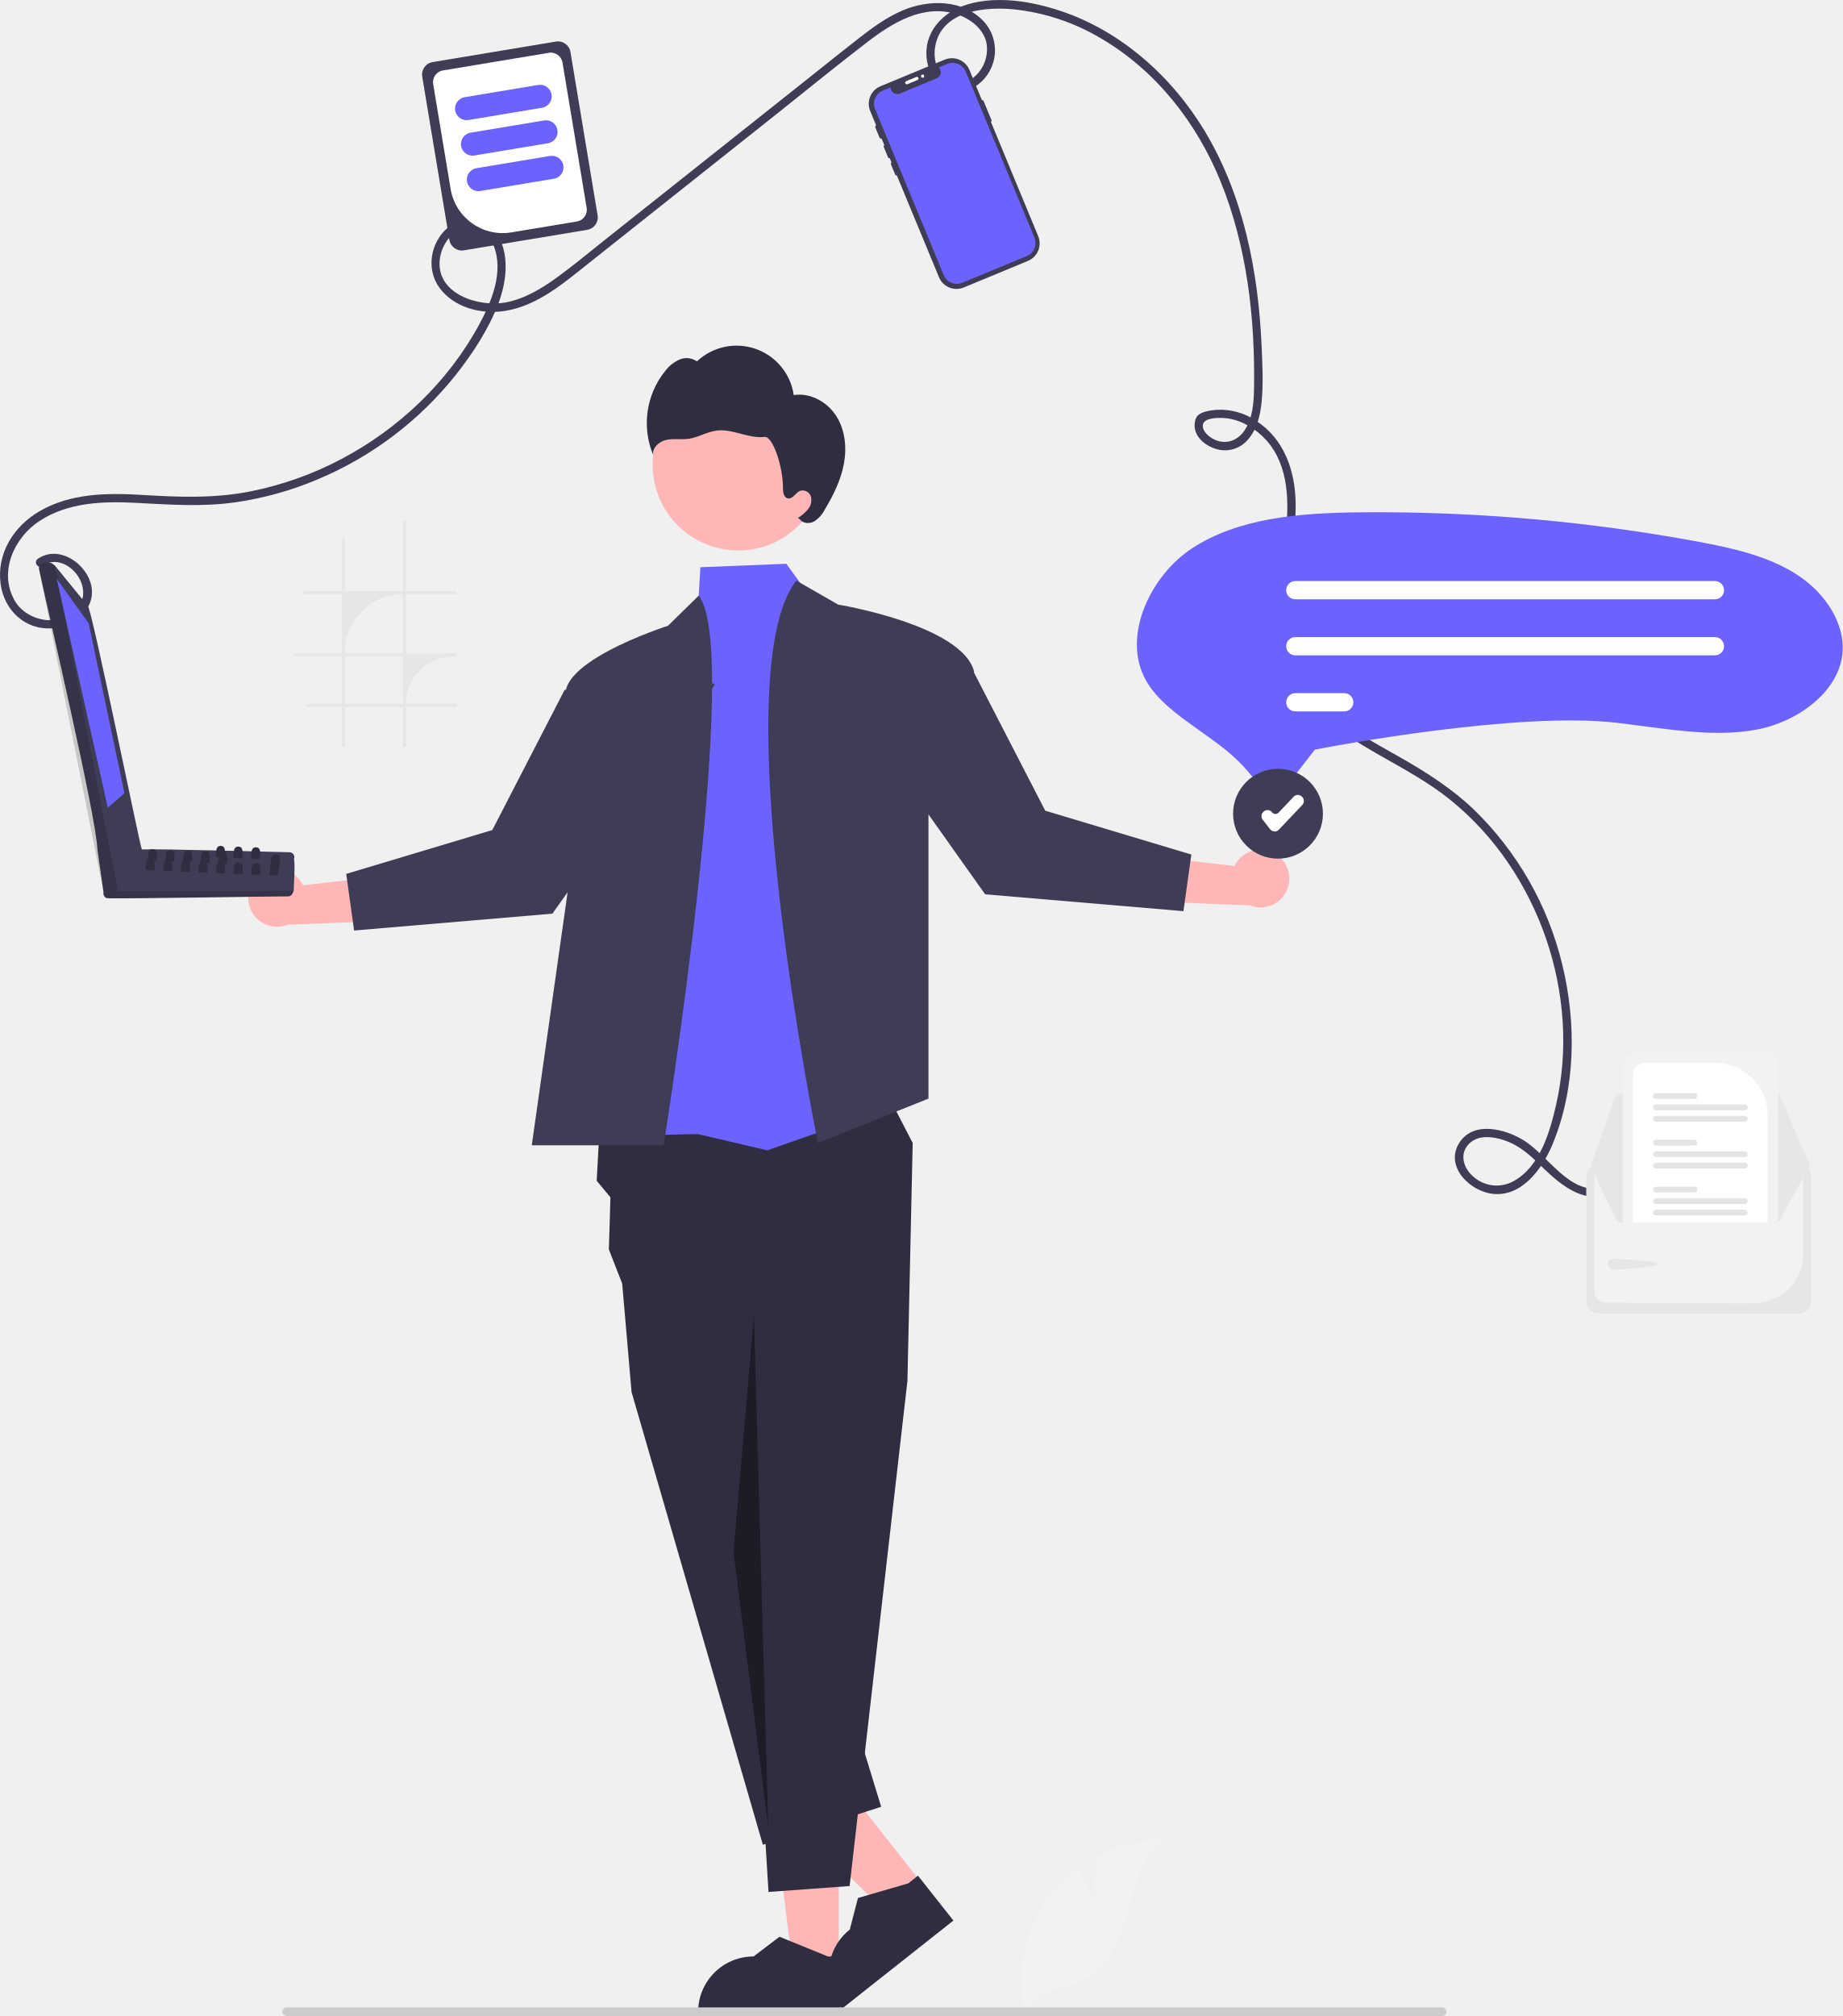
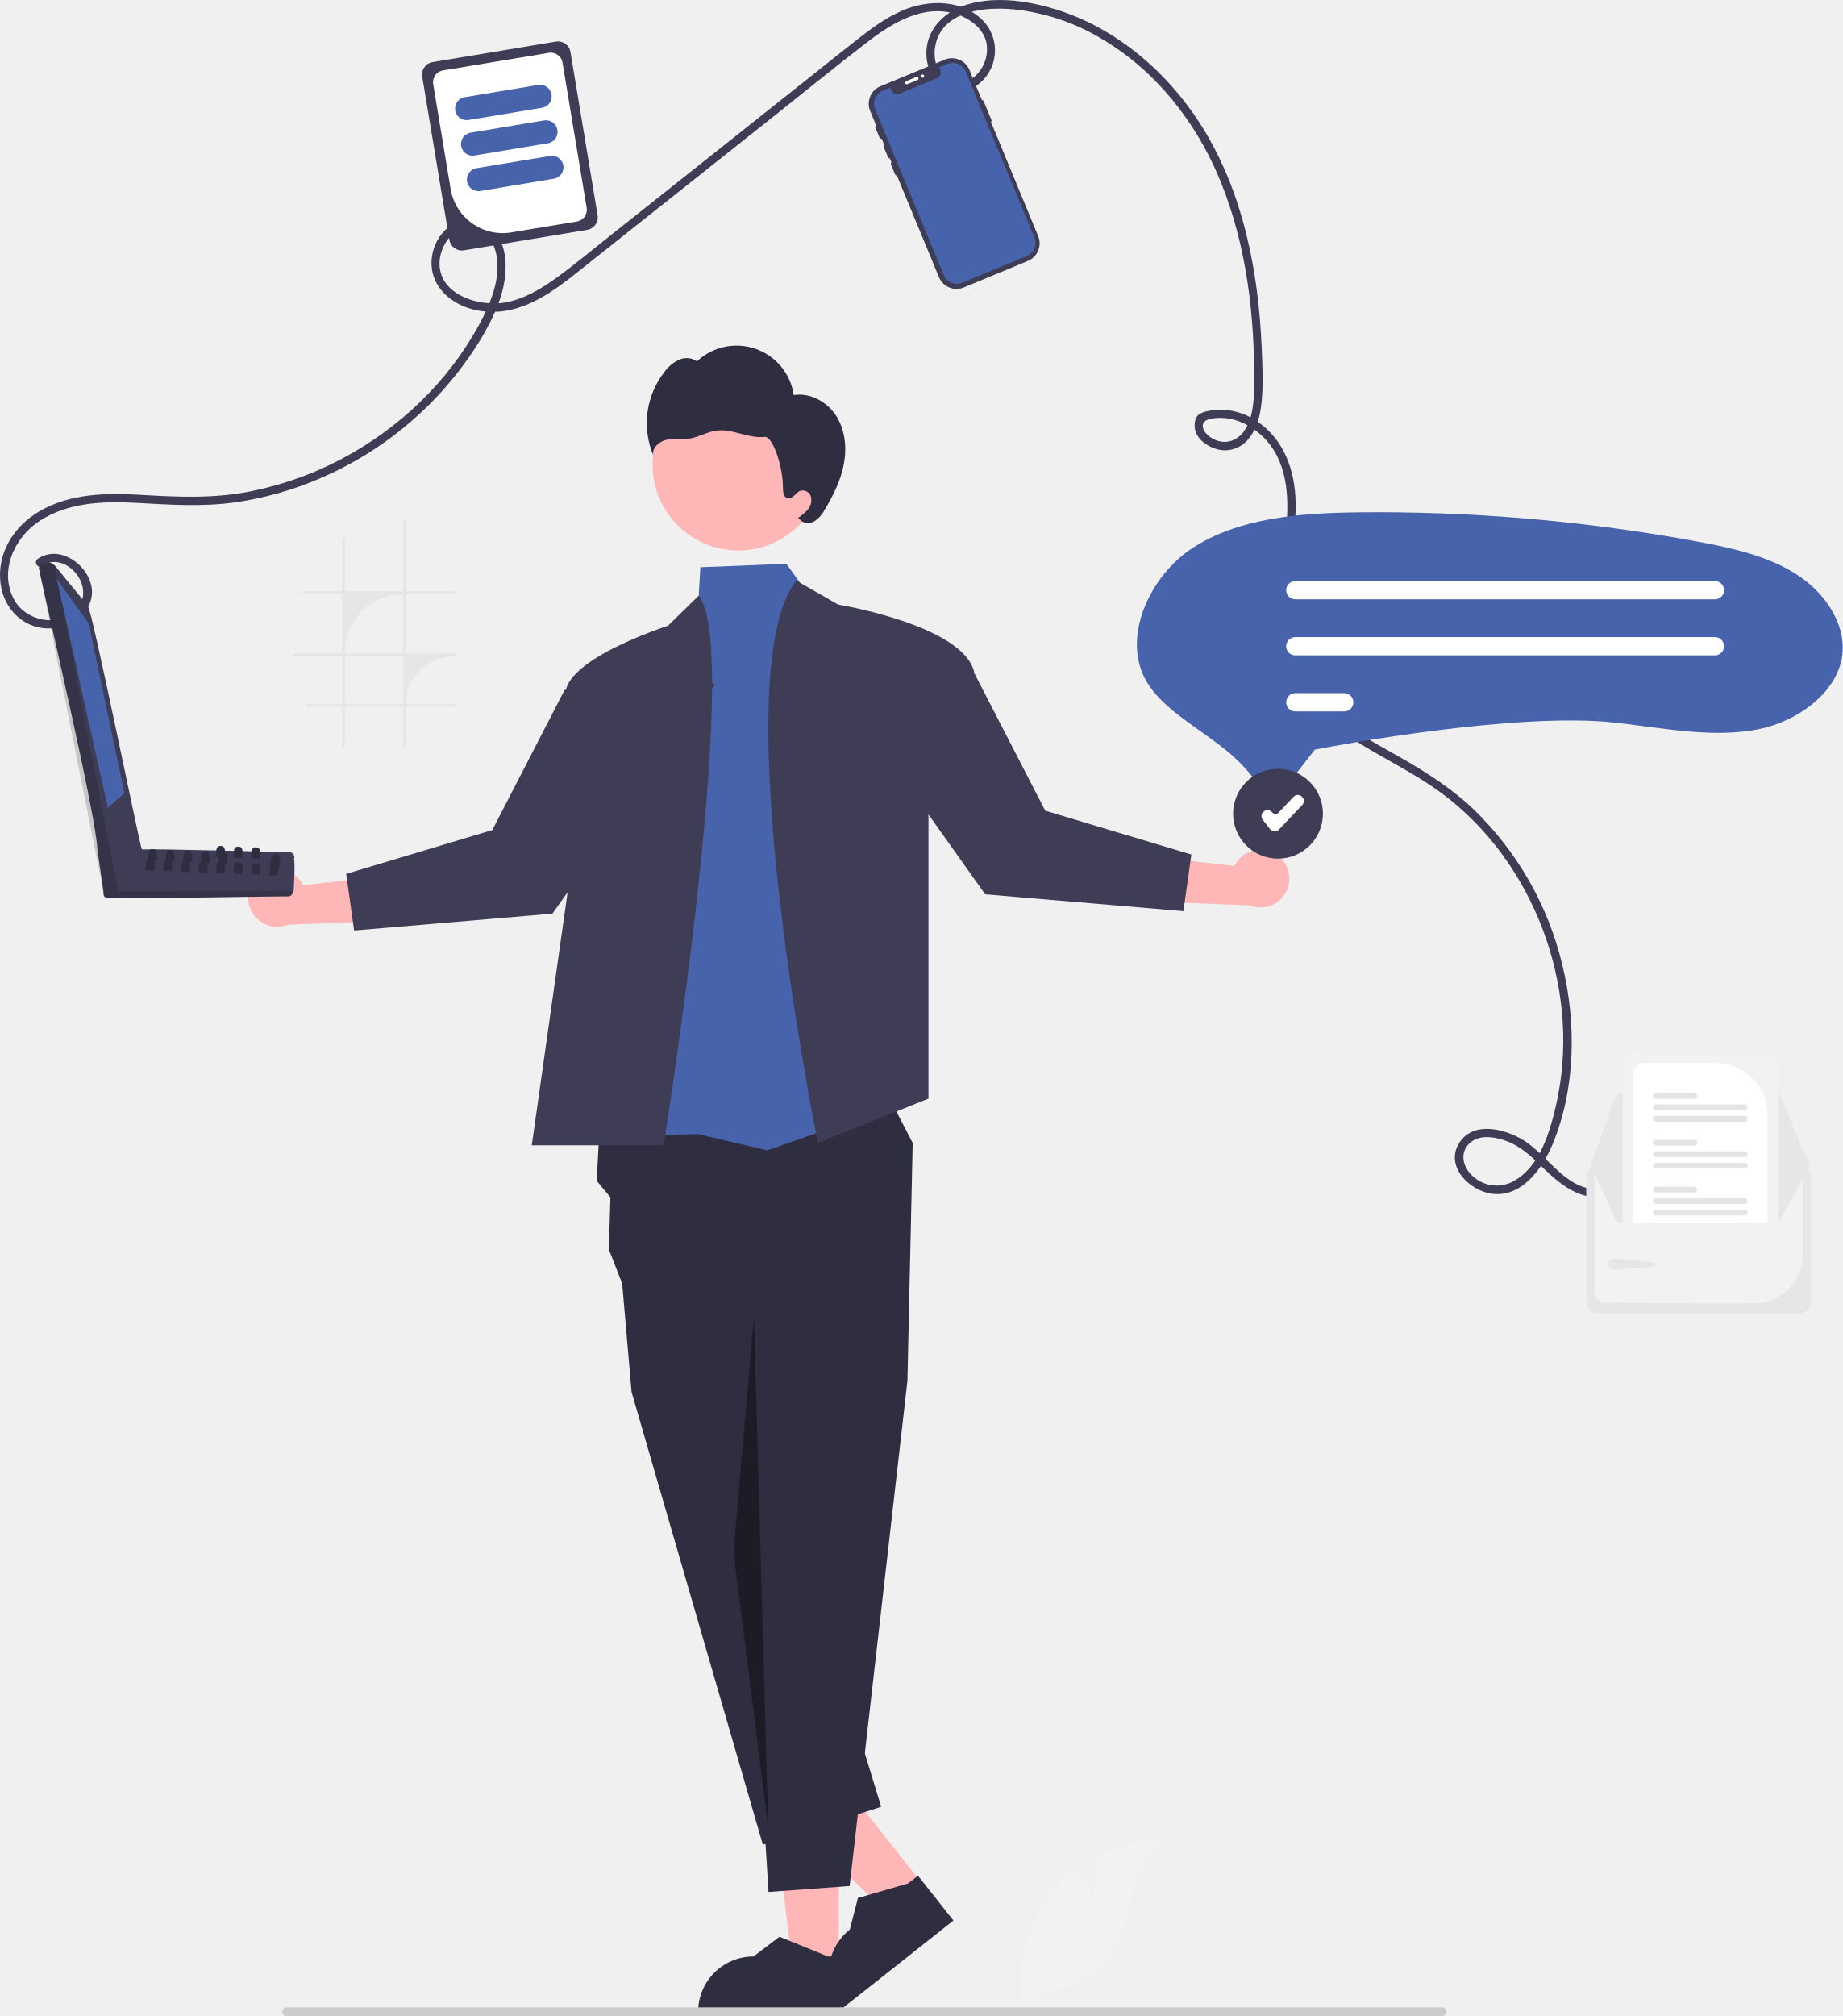
<svg xmlns="http://www.w3.org/2000/svg" data-name="Layer 1" width="666.741" height="729.254" viewBox="0 0 666.741 729.254">
  <path d="M281.824,290.106c8.344-5.707,19.084,6.871,13.242,14.702-5.905,7.916-18.816,5.672-23.262-2.411-5.672-10.313-.024-22.581,9.118-28.568,10.384-6.801,23.111-7.184,35.101-6.547,12.111.644,23.929,1.498,35.994-.238a120.739,120.739,0,0,0,29.693-8.328,126.144,126.144,0,0,0,49.875-37.784c6.154-7.808,11.905-16.583,15.428-25.93,2.713-7.199,3.999-16.668.154-23.715a12.073,12.073,0,0,0-18.353-3.687c-6.408,5.25-8.138,14.997-3.239,21.789,5.257,7.289,15.177,9.787,23.718,8.46,11.87-1.844,21.482-10.224,30.569-17.439l67.3-53.431c11.097-8.811,22.081-17.792,33.322-26.419,9.141-7.016,20.295-13.819,32.2-10.071,4.799,1.511,9.636,5.088,10.835,10.228a13.161,13.161,0,0,1-4.719,12.75,8.095,8.095,0,0,1-11.841-1.485c-2.509-3.499-2.715-8.488-1.27-12.442,3.862-10.567,18.032-11.672,27.488-10.813A77.226,77.226,0,0,1,664.76,99.125c19.984,11.607,34.764,30.489,43.432,51.716,9.605,23.519,12.564,49.545,12.172,74.793-.08,5.15-.436,10.846-3.335,15.286-2.839,4.349-7.792,5.665-12.234,2.757-1.447-.947-3.307-2.792-2.929-4.738.474-2.443,5.343-2.462,7.293-2.368,5.338.256,10.384,2.946,14.207,6.574,9.086,8.621,9.793,21.811,8.608,33.54-1.301,12.876-5.012,25.682-3.538,38.716,2.414,21.354,19.936,33.22,37.146,43.037,8.814,5.028,17.82,9.834,25.746,16.23a106.04,106.04,0,0,1,20.987,22.842,115.376,115.376,0,0,1,19.702,57.191,105.533,105.533,0,0,1-2.399,30.505c-2.264,9.779-5.83,22.106-15.226,27.359a12.607,12.607,0,0,1-14.367-1.289c-3.807-3.055-5.667-8.478-1.735-12.295,3.258-3.163,8.473-2.496,12.404-1.21,4.734,1.548,8.417,4.437,11.945,7.85,6.726,6.505,14.599,14.491,24.831,12.414,1.891-.384,1.09-3.276-.798-2.893-12.352,2.508-19.8-11.848-28.909-17.375-6.595-4.002-17.86-6.977-23.013.827-5.562,8.422,3.381,17.508,11.691,18.593,10.805,1.41,18.295-9.154,21.923-17.875,8.414-20.224,8.675-43.938,3.529-64.997a115.929,115.929,0,0,0-32.07-56.169c-7.976-7.602-17.12-13.43-26.659-18.855-9.63-5.476-19.665-10.73-27.904-18.246a41.84,41.84,0,0,1-14.156-32.263c.088-14.012,4.593-27.609,4.312-41.648-.233-11.64-4.188-23.006-14.314-29.559a23.145,23.145,0,0,0-14.191-3.961c-2.048.168-4.926.513-6.613,1.796-1.359,1.033-1.616,3.45-1.342,5.013.651,3.712,4.162,6.29,7.572,7.323a10.842,10.842,0,0,0,11.708-3.455c3.279-3.787,4.418-8.838,4.882-13.701.629-6.589.281-13.356-.009-19.956-1.18-26.82-6.48-54.282-20.418-77.575-11.848-19.8-30.274-36.401-52.368-43.746-10.411-3.461-22.761-5.535-33.504-2.387-9.243,2.708-16.325,10.315-14.799,20.39,1.292,8.528,10.129,14.427,17.916,9.044a15.523,15.523,0,0,0,2.487-23.396c-7.528-7.883-19.803-7.827-29.196-3.82-5.657,2.413-10.665,6.028-15.495,9.783-6.157,4.787-12.228,9.688-18.336,14.538l-73.581,58.418c-5.808,4.611-11.522,9.39-17.523,13.748-5.6,4.067-11.779,7.834-18.673,9.14-9.708,1.839-25.076-2.983-23.898-15.297.457-4.782,3.625-10.063,8.466-11.435,4.746-1.344,9.226,1.709,10.99,6.031,3.889,9.528-.678,20.426-5.221,28.791-11.248,20.71-28.991,37.576-49.781,48.55a121.035,121.035,0,0,1-33.109,11.749c-12.973,2.549-25.702,2.05-38.818,1.254-12.714-.771-26.066-.692-37.398,5.933-9.292,5.433-15.491,15.285-14.002,26.264,1.293,9.534,8.94,16.821,18.802,16.016,8.277-.676,16.594-7.744,13.657-16.723-2.432-7.434-11.819-13.297-18.999-8.386-1.584,1.083-.085,3.684,1.514,2.59Z" transform="translate(-266.6297 -85.37299)" fill="#3f3d56" />
  <path d="M917.588,506.702H844.902a4.288,4.288,0,0,0-4.283,4.283v45.254a4.288,4.288,0,0,0,4.283,4.283h72.685a4.288,4.288,0,0,0,4.283-4.283v-45.254A4.288,4.288,0,0,0,917.588,506.702Z" transform="translate(-266.6297 -85.37299)" fill="#f2f2f2" style="isolation:isolate" />
  <path d="M917.588,506.702H844.902a4.288,4.288,0,0,0-4.283,4.283v45.254a4.288,4.288,0,0,0,4.283,4.283h72.685a4.288,4.288,0,0,0,4.283-4.283v-45.254A4.288,4.288,0,0,0,917.588,506.702Zm1.406,32.506a17.608,17.608,0,0,1-17.311,17.539c-7.375.096,4.081.133-4.814.133-20.34,0-41.549-.194-49.463-.32a3.99,3.99,0,0,1-3.908-3.974V510.989a1.41,1.41,0,0,1,1.405-1.409h72.683a1.41,1.41,0,0,1,1.409,1.405Z" transform="translate(-266.6297 -85.37299)" fill="#e6e6e6" />
  <path d="M908.64,480.644H853.262a2.38,2.38,0,0,0-2.237,1.578l-8.553,23.995a2.375,2.375,0,0,0,2.234,3.173l74.272.132h.003a2.375,2.375,0,0,0,2.183-3.311l-.13.055.13-.055-10.34-24.127A2.372,2.372,0,0,0,908.64,480.644Z" transform="translate(-266.6297 -85.37299)" fill="#e6e6e6" />
  <path d="M921.356,506.732a2.382,2.382,0,0,1-.192.936L910.824,526.24a2.382,2.382,0,0,1-2.184,1.438H853.263a2.382,2.382,0,0,1-2.239-1.577l-8.551-18.44a2.374,2.374,0,0,1,1.44-3.034,2.337,2.337,0,0,1,.793-.139l9.073-.017,3.703-.006,48.726-.085,3.705-.006,9.066-.017H918.98A2.376,2.376,0,0,1,921.356,506.732Z" transform="translate(-266.6297 -85.37299)" fill="#e6e6e6" />
  <path d="M850.351,540.647c1.098,0,16.178.922,16.178,2.02s-15.08,1.957-16.178,1.957a1.988,1.988,0,0,1,0-3.977Z" transform="translate(-266.6297 -85.37299)" fill="#e6e6e6" />
  <path d="M905.192,466.046H858.498a4.726,4.726,0,0,0-4.72,4.72v56.912h54.863a2.346,2.346,0,0,0,1.271-.37V470.766A4.726,4.726,0,0,0,905.192,466.046Z" transform="translate(-266.6297 -85.37299)" fill="#f2f2f2" />
  <path d="M887.369,469.873H861.78a4.303,4.303,0,0,0-4.299,4.297v53.508h48.726V488.71A18.859,18.859,0,0,0,887.369,469.873Z" transform="translate(-266.6297 -85.37299)" fill="#fff" />
  <path d="M897.905,522.926H865.782a1.047,1.047,0,1,0,0,2.094h32.124a1.047,1.047,0,1,0,0-2.094Z" transform="translate(-266.6297 -85.37299)" fill="#e4e4e4" />
  <path d="M897.905,518.785H865.782a1.048,1.048,0,0,0,0,2.096h32.124a1.048,1.048,0,1,0,0-2.096Z" transform="translate(-266.6297 -85.37299)" fill="#e4e4e4" />
  <path d="M879.707,514.646h-13.925a1.047,1.047,0,1,0,0,2.094h13.925a1.047,1.047,0,1,0,0-2.094Z" transform="translate(-266.6297 -85.37299)" fill="#e4e4e4" />
  <path d="M897.905,505.975H865.782a1.048,1.048,0,0,0,0,2.096h32.124a1.048,1.048,0,1,0,0-2.096Z" transform="translate(-266.6297 -85.37299)" fill="#e4e4e4" />
  <path d="M897.905,501.836H865.782a1.047,1.047,0,1,0,0,2.094h32.124a1.047,1.047,0,1,0,0-2.094Z" transform="translate(-266.6297 -85.37299)" fill="#e4e4e4" />
  <path d="M879.707,497.695h-13.925a1.048,1.048,0,0,0,0,2.096h13.925a1.048,1.048,0,1,0,0-2.096Z" transform="translate(-266.6297 -85.37299)" fill="#e4e4e4" />
  <path d="M897.905,489.025H865.782a1.048,1.048,0,0,0,0,2.096h32.124a1.048,1.048,0,1,0,0-2.096Z" transform="translate(-266.6297 -85.37299)" fill="#e4e4e4" />
  <path d="M897.905,484.886H865.782a1.048,1.048,0,0,0,0,2.096h32.124a1.048,1.048,0,1,0,0-2.096Z" transform="translate(-266.6297 -85.37299)" fill="#e4e4e4" />
  <path d="M879.707,480.745h-13.925a1.048,1.048,0,0,0,0,2.096h13.925a1.048,1.048,0,1,0,0-2.096Z" transform="translate(-266.6297 -85.37299)" fill="#e4e4e4" />
  <circle cx="267.124" cy="168.13" r="30.997" fill="#ffb6b6" />
  <path d="M569.137,235.754c-3.261-5.044-9.379-8.406-15.311-7.462a20.909,20.909,0,0,0-35.033-12.195,6.502,6.502,0,0,0-6.358-.636,13.406,13.406,0,0,0-5.166,4.146,30.088,30.088,0,0,0-4.21,30.609c-.725-2.635,1.916-5.115,4.585-5.706,2.668-.591,5.467-.032,8.174-.417,3.468-.493,6.586-2.506,10.06-2.958,2.919-.381,5.855.368,8.702,1.118,2.847.75,5.775,1.515,8.699,1.168,2.924-.347,6.69,10.733,6.639,18.537-.01,1.479.295,3.378,1.74,3.691,1.78.386,2.811-2.07,4.505-2.739a3.134,3.134,0,0,1,3.844,2.044,5.11,5.11,0,0,1-.976,4.576,15.099,15.099,0,0,1-3.661,3.176l.698.58c1.161,1.533,3.568,1.6,5.241.651a11.311,11.311,0,0,0,3.763-4.284c3.095-5.148,5.81-10.632,6.902-16.538S572.398,240.799,569.137,235.754Z" transform="translate(-266.6297 -85.37299)" fill="#2f2e41" />
  <polygon points="303.485 710.95 286.745 710.948 278.781 646.376 303.489 646.377 303.485 710.95" fill="#ffb6b6" />
  <path d="M570.705,813.786l-51.48-.002v-.651A20.039,20.039,0,0,1,539.262,793.096h.001l9.404-7.134,17.545,7.135,4.494 0Z" transform="translate(-266.6297 -85.37299)" fill="#2f2e41" />
  <polygon points="333.673 681.391 320.54 691.771 274.246 646.056 293.63 630.733 333.673 681.391" fill="#ffb6b6" />
  <path d="M611.596,780.098l-40.386,31.925-.404-.511a20.039,20.039,0,0,1,3.292-28.145l.001-.001,2.952-11.428,18.188-5.284,3.525-2.787Z" transform="translate(-266.6297 -85.37299)" fill="#2f2e41" />
  <polygon points="216.918 408.274 215.896 427.117 220.867 433.122 220.297 451.969 225.12 464.305 228.512 503.551 276.018 667.307 318.827 653.576 272.08 500.926 328.324 499.521 330.227 413.447 320.26 394.179 216.918 408.274" fill="#2f2e41" />
  <polygon points="322.915 486.545 328.324 499.521 307.409 682.241 278.064 684.384 265.392 480.109 322.915 486.545" fill="#2f2e41" />
-   <polygon points="294.155 217.278 284.519 203.94 253.405 205.187 252.808 215.457 232.139 410.681 252.437 410.226 277.634 416.109 326.097 399.147 294.155 217.278" fill="#6c63ff" />
+   <polygon points="294.155 217.278 284.519 203.94 253.405 205.187 252.808 215.457 232.139 410.681 252.437 410.226 277.634 416.109 326.097 399.147 294.155 217.278" fill="#4663ac" />
  <path d="M506.75,499.664H459.033l12.449-87.873,5.048-35.618s-3.573-25.456-5.303-38.757a7.529,7.529,0,0,1,.709-4.14,13.656,13.656,0,0,1,2.193-3.308c5.804-6.693,18.858-12.497,27.044-15.673,4.216-1.626,7.146-2.562,7.146-2.562L519.436,300.834C535.392,320.77,506.75,499.664,506.75,499.664Z" transform="translate(-266.6297 -85.37299)" fill="#3f3d56" />
  <path d="M554.741,295.393l15.138,8.675s44.832,7.364,49.192,24.201l-16.503,49.815v104.693L562.562,498.82S528.052,329.682,554.741,295.393Z" transform="translate(-266.6297 -85.37299)" fill="#3f3d56" />
  <polyline points="272.788 475.879 265.392 561.548 277.985 661.252" opacity="0.4" />
  <path d="M360.849,401.658a10.387,10.387,0,0,1,15.43,3.948l36.677-4.148L404.263,418.557l-33.497,1.318a10.443,10.443,0,0,1-9.917-18.216Z" transform="translate(-266.6297 -85.37299)" fill="#ffb6b6" />
  <polygon points="248.158 241.42 258.654 247.69 199.871 330.501 128.122 336.597 125.265 316.112 178.129 300.252 204.259 249.604 248.158 241.42" fill="#3f3d56" />
  <path d="M728.725,394.658a10.387,10.387,0,0,0-15.43,3.948L676.618,394.459l8.693,17.098,33.497,1.318a10.443,10.443,0,0,0,9.917-18.216Z" transform="translate(-266.6297 -85.37299)" fill="#ffb6b6" />
  <polygon points="308.156 234.42 297.661 240.69 356.444 323.501 428.193 329.597 431.049 309.112 378.186 293.252 352.056 242.604 308.156 234.42" fill="#3f3d56" />
  <path d="M431.871,300.307v-1.094H413.524V273.681H412.432v25.531H391.405V279.496q-.551.434-1.089.892v18.824H376.428c-.154.362-.303.727-.443,1.094h14.332v21.454H372.522c.017.368.042.73.073,1.094h17.721v17.115H377.04c.163.368.334.73.514,1.089h12.763v14.388h1.089V341.059h21.027v14.388h1.092V341.059H431.871v-1.089H413.524a17.112,17.112,0,0,1,17.115-17.115h1.232v-1.094H413.524V300.307Zm-19.439,39.663H391.405v-17.115h21.027Zm0-18.21H391.405v-.429a21.026,21.026,0,0,1,21.027-21.024Z" transform="translate(-266.6297 -85.37299)" fill="#e6e6e6" />
  <path d="M591.276,148.829a.585.585,0,0,1-.763-.316l-1.519-3.671a.584.584,0,0,1,1.08-.447l1.519,3.671A.585.585,0,0,1,591.276,148.829Z" transform="translate(-266.6297 -85.37299)" fill="#3f3d56" />
  <path d="M621.92,121.632h0L617.386,110.674a6.864,6.864,0,0,0-8.967-3.718l0,0-23.216,9.608a6.864,6.864,0,0,0-3.718,8.967v0l24.878,60.117a6.864,6.864,0,0,0,8.967,3.718l0,0,23.216-9.608a6.864,6.864,0,0,0,3.718-8.967l0,0-17.115-41.359h0a.433.433,0,0,0,.234-.566l-2.897-7A.433.433,0,0,0,621.92,121.632Z" transform="translate(-266.6297 -85.37299)" fill="#3f3d56" />
-   <path d="M616.053,111.275l24.842,60.031a5.123,5.123,0,0,1-2.724,6.673.278.278,0,0,1-.05.025l-23.329,9.654a5.129,5.129,0,0,1-6.699-2.777l-24.842-60.031a5.125,5.125,0,0,1,2.779-6.695l2.829-1.171a2.436,2.436,0,0,0,3.37,2.239l13.301-5.504a2.37,2.37,0,0,0,.775-.52,2.429,2.429,0,0,0,.021-3.442l3.034-1.255A5.125,5.125,0,0,1,616.053,111.275Z" transform="translate(-266.6297 -85.37299)" fill="#6c63ff" />
+   <path d="M616.053,111.275l24.842,60.031a5.123,5.123,0,0,1-2.724,6.673.278.278,0,0,1-.05.025l-23.329,9.654a5.129,5.129,0,0,1-6.699-2.777l-24.842-60.031a5.125,5.125,0,0,1,2.779-6.695l2.829-1.171a2.436,2.436,0,0,0,3.37,2.239l13.301-5.504a2.37,2.37,0,0,0,.775-.52,2.429,2.429,0,0,0,.021-3.442l3.034-1.255A5.125,5.125,0,0,1,616.053,111.275Z" transform="translate(-266.6297 -85.37299)" fill="#4663ac" />
  <path d="M588.685,142.566a.585.585,0,0,1-.763-.316l-1.519-3.671a.584.584,0,1,1,1.08-.447l1.519,3.671A.585.585,0,0,1,588.685,142.566Z" transform="translate(-266.6297 -85.37299)" fill="#3f3d56" />
  <path d="M585.628,135.484a.585.585,0,0,1-.763-.316l-1.519-3.671a.584.584,0,1,1,1.08-.447l1.519,3.671A.585.585,0,0,1,585.628,135.484Z" transform="translate(-266.6297 -85.37299)" fill="#3f3d56" />
  <path d="M594.18,115.505a.585.585,0,0,1,.316-.763l3.671-1.519a.584.584,0,0,1,.447,1.08l-3.671,1.519A.585.585,0,0,1,594.18,115.505Z" transform="translate(-266.6297 -85.37299)" fill="#fff" />
  <circle cx="333.813" cy="27.54" r="0.584" fill="#fff" />
-   <path d="M727.162,372.752c-.074,0-.147-.001-.222-.004a5.391,5.391,0,0,1-4.335-2.465,60.897,60.897,0,0,0-12.82-13.887c-3.009-2.405-6.153-4.641-9.193-6.803-7.843-5.577-15.23-10.83-19.33-18.087-8.94-15.826,1.588-37.869,16.628-47.755,16.87-11.087,39.059-12.826,60.525-13.054q3.346-.035,6.697-.035h0a638.494,638.494,0,0,1,115.311,10.544c12.649,2.334,25.888,5.192,36.528,12.13,10.576,6.897,17.005,17.757,16.378,27.669-.916,14.47-16.255,25.282-30.223,28.109-13.313,2.692-27.144.873-41.786-1.054-3.233-.425-6.575-.865-9.88-1.247-35.92-4.152-103.398,8.645-106.253,9.192l-2.832.542L731.365,370.688A5.274,5.274,0,0,1,727.162,372.752Z" transform="translate(-266.6297 -85.37299)" fill="#6c63ff" />
+   <path d="M727.162,372.752c-.074,0-.147-.001-.222-.004a5.391,5.391,0,0,1-4.335-2.465,60.897,60.897,0,0,0-12.82-13.887c-3.009-2.405-6.153-4.641-9.193-6.803-7.843-5.577-15.23-10.83-19.33-18.087-8.94-15.826,1.588-37.869,16.628-47.755,16.87-11.087,39.059-12.826,60.525-13.054q3.346-.035,6.697-.035h0a638.494,638.494,0,0,1,115.311,10.544c12.649,2.334,25.888,5.192,36.528,12.13,10.576,6.897,17.005,17.757,16.378,27.669-.916,14.47-16.255,25.282-30.223,28.109-13.313,2.692-27.144.873-41.786-1.054-3.233-.425-6.575-.865-9.88-1.247-35.92-4.152-103.398,8.645-106.253,9.192l-2.832.542L731.365,370.688A5.274,5.274,0,0,1,727.162,372.752Z" transform="translate(-266.6297 -85.37299)" fill="#4663ac" />
  <path d="M887.117,302.162H735.296a3.303,3.303,0,0,1,0-6.607H887.117a3.303,3.303,0,0,1,0,6.607Z" transform="translate(-266.6297 -85.37299)" fill="#fff" />
  <path d="M887.117,322.438H735.296a3.303,3.303,0,0,1-.007-6.607h151.828a3.303,3.303,0,0,1,0,6.607Z" transform="translate(-266.6297 -85.37299)" fill="#fff" />
  <path d="M752.988,342.714H735.296a3.303,3.303,0,0,1,0-6.607h17.693a3.303,3.303,0,0,1,0,6.607Z" transform="translate(-266.6297 -85.37299)" fill="#fff" />
  <circle cx="462.407" cy="294.352" r="16.057" fill="#fff" />
  <path d="M729.037,395.978a16.253,16.253,0,1,1,16.253-16.253A16.271,16.271,0,0,1,729.037,395.978Z" transform="translate(-266.6297 -85.37299)" fill="#3f3d56" />
  <path d="M727.834,386.142c-.034,0-.068-.001-.103-.003a2.1,2.1,0,0,1-1.557-.809l-2.683-3.45a2.101,2.101,0,0,1,.368-2.948l.097-.075a2.1,2.1,0,0,1,2.949.368,1.532,1.532,0,0,0,2.32.113l5.448-5.752a2.104,2.104,0,0,1,2.97-.081l.089.085a2.1,2.1,0,0,1,.08,2.97l-8.455,8.925A2.098,2.098,0,0,1,727.834,386.142Z" transform="translate(-266.6297 -85.37299)" fill="#fff" />
  <path d="M429.222,172.166l-9.824-59.076a4.577,4.577,0,0,1,3.76-5.26l44.615-7.419a4.577,4.577,0,0,1,5.26,3.76l9.823,59.076a4.577,4.577,0,0,1-3.76,5.26l-44.615,7.419A4.577,4.577,0,0,1,429.222,172.166Z" transform="translate(-266.6297 -85.37299)" fill="#3f3d56" />
  <path d="M429.677,153.754l-6.315-37.979a4.286,4.286,0,0,1,3.521-4.926l38.343-6.376a4.287,4.287,0,0,1,4.926,3.521l8.742,52.569a4.287,4.287,0,0,1-3.522,4.926l-23.753,3.95A19.094,19.094,0,0,1,429.677,153.754Z" transform="translate(-266.6297 -85.37299)" fill="#fff" />
-   <path d="M431.332,125.339a4.189,4.189,0,0,1,3.441-4.814l26.598-4.423a4.184,4.184,0,1,1,1.373,8.255L436.146,128.78A4.189,4.189,0,0,1,431.332,125.339Z" transform="translate(-266.6297 -85.37299)" fill="#6c63ff" />
-   <path d="M433.467,138.18a4.189,4.189,0,0,1,3.441-4.814l26.598-4.423a4.184,4.184,0,0,1,1.373,8.255l-26.598,4.423A4.189,4.189,0,0,1,433.467,138.18Z" transform="translate(-266.6297 -85.37299)" fill="#6c63ff" />
-   <path d="M435.602,151.02a4.189,4.189,0,0,1,3.441-4.814l26.598-4.423a4.184,4.184,0,0,1,1.373,8.255l-26.598,4.423A4.189,4.189,0,0,1,435.602,151.02Z" transform="translate(-266.6297 -85.37299)" fill="#6c63ff" />
+   <path d="M431.332,125.339a4.189,4.189,0,0,1,3.441-4.814l26.598-4.423a4.184,4.184,0,1,1,1.373,8.255L436.146,128.78A4.189,4.189,0,0,1,431.332,125.339Z" transform="translate(-266.6297 -85.37299)" fill="#4663ac" />
+   <path d="M433.467,138.18a4.189,4.189,0,0,1,3.441-4.814l26.598-4.423a4.184,4.184,0,0,1,1.373,8.255l-26.598,4.423A4.189,4.189,0,0,1,433.467,138.18Z" transform="translate(-266.6297 -85.37299)" fill="#4663ac" />
+   <path d="M435.602,151.02a4.189,4.189,0,0,1,3.441-4.814l26.598-4.423a4.184,4.184,0,0,1,1.373,8.255l-26.598,4.423A4.189,4.189,0,0,1,435.602,151.02Z" transform="translate(-266.6297 -85.37299)" fill="#4663ac" />
  <path d="M662.326,772.971l.707-15.9a51.353,51.353,0,0,1,23.953-6.063c-11.504,9.405-10.066,27.536-17.866,40.184a30.889,30.889,0,0,1-22.651,14.274l-9.627,5.894a51.76,51.76,0,0,1,10.91-41.943,49.997,49.997,0,0,1,9.189-8.538C659.246,766.959,662.326,772.971,662.326,772.971Z" transform="translate(-266.6297 -85.37299)" fill="#f2f2f2" />
  <path d="M789.969,813.074a1.549,1.549,0,0,1-1.553,1.553H370.366a1.553,1.553,0,1,1,0-3.106H788.416A1.549,1.549,0,0,1,789.969,813.074Z" transform="translate(-266.6297 -85.37299)" fill="#ccc" />
  <path d="M371.373,393.657c-7.414-.148-47.24-1.291-53.771-1.01-.369-1.293-12.75,14.573-13.051,14.671a1.808,1.808,0,0,0,.605,2.908c.728.442,64.932-.746,65.71-.591a1.786,1.786,0,0,0,1.594-1.038l.429-.961c.045-1.644.583-10.048.1-11.485A1.778,1.778,0,0,0,371.373,393.657Z" transform="translate(-266.6297 -85.37299)" fill="#3f3d56" />
  <path d="M372.889,407.634c-.377.905-.859,2.043-2.023,2.001l-65.032.73a1.794,1.794,0,0,1-1.565-2.633Z" transform="translate(-266.6297 -85.37299)" opacity="0.17" style="isolation:isolate" />
  <path d="M317.906,392.453c-.7-1.211-18.086-87.238-19.537-87.958l-11.87-14.521-1.061-.798c-1.475-.81-5.014-.262-4.696,1.991h0c2.789,13.37,20.726,89.518,21.119,101.39L304.02,407.682a1.863,1.863,0,0,0,2.3,1.53,3.583,3.583,0,0,0,2.877-2.079C309.359,406.599,318.719,392.762,317.906,392.453Z" transform="translate(-266.6297 -85.37299)" fill="#3f3d56" />
  <path d="M286.496,289.974l22.703,117.161c-.759,1.922-4.312,3.268-5.139.747-.014-.003-23.291-116.644-23.315-116.713C280.497,288.362,285.135,288.273,286.496,289.974Z" transform="translate(-266.6297 -85.37299)" opacity="0.17" style="isolation:isolate" />
-   <polygon points="20.55 209.392 32.081 225.464 45.023 286.929 39.006 292.177 20.55 209.392" fill="#6c63ff" />
+   <polygon points="20.55 209.392 32.081 225.464 45.023 286.929 39.006 292.177 20.55 209.392" fill="#4663ac" />
  <path d="M363.93,401.945l3.19.13a12.539,12.539,0,0,1,.46-2.76c.48-2.28.91-4.99-1.08-4.98-1.35-.13-1.81,1.58-2.05,3.44A26.32,26.32,0,0,1,363.93,401.945Z" transform="translate(-266.6297 -85.37299)" fill="#2f2e41" />
  <path d="M345.63,397.655l2.15.08,1.04.04c-.02-1.14.51-3.49-.78-4.07a1.6,1.6,0,0,0-.65-.13c-1.21-.07-1.57.85-1.68,1.91-.07.64-.04,1.32-.06,1.85C345.65,397.445,345.64,397.555,345.63,397.655Z" transform="translate(-266.6297 -85.37299)" fill="#2f2e41" />
  <path d="M339.26,397.395l2.16.09,1.03.04c-.02-1.31.67-4.17-1.43-4.21-1.94-.11-1.69,2.36-1.74,3.76C339.28,397.185,339.27,397.295,339.26,397.395Z" transform="translate(-266.6297 -85.37299)" fill="#2f2e41" />
  <path d="M332.89,397.145l2.15.08,1.04.04c-.02-1.3.67-4.16-1.43-4.2-1.94-.12-1.69,2.35-1.74,3.76C332.91,396.935,332.9,397.045,332.89,397.145Z" transform="translate(-266.6297 -85.37299)" fill="#2f2e41" />
  <path d="M326.52,396.885l2.16.09,1.03.04c-.02-1.31.67-4.16-1.43-4.21-1.94-.11-1.69,2.36-1.74,3.76C326.54,396.675,326.53,396.785,326.52,396.885Z" transform="translate(-266.6297 -85.37299)" fill="#2f2e41" />
  <path d="M320.15,396.635l2.15.08,1.04.04c-.02-1.2.56-3.71-.98-4.14h-.01a1.464,1.464,0,0,0-.44-.06,1.506,1.506,0,0,0-.54.05h-.01c-1.34.35-1.15,2.45-1.19,3.71C320.17,396.425,320.16,396.535,320.15,396.635Z" transform="translate(-266.6297 -85.37299)" fill="#2f2e41" />
  <path d="M357.5,395.955l3.19.13c0-.12,0-.25.01-.4a13.331,13.331,0,0,0,.04-2.29c-.11-.84-.47-1.5-1.48-1.52-1.03-.06-1.44.6-1.6,1.45a3.115,3.115,0,0,0-.08.44v.01C357.5,394.555,357.55,395.395,357.5,395.955Z" transform="translate(-266.6297 -85.37299)" fill="#2f2e41" />
  <path d="M351.13,395.695l3.19.13a23.281,23.281,0,0,0,.06-2.58c-.09-.88-.44-1.6-1.49-1.62-1.06-.07-1.47.65-1.63,1.54C351.11,394.025,351.19,395.055,351.13,395.695Z" transform="translate(-266.6297 -85.37299)" fill="#2f2e41" />
  <path d="M344.76,395.445l.95.04,2.24.09c-.01-.48.08-1.18.09-1.87a4.233,4.233,0,0,0-.02-.62c-.08-.93-.41-1.7-1.5-1.72-1.11-.06-1.5.71-1.64,1.65C344.74,393.854,344.82,394.825,344.76,395.445Z" transform="translate(-266.6297 -85.37299)" fill="#2f2e41" />
  <path d="M357.56,401.695l3.19.12c-.01-1.3.67-4.16-1.43-4.2C357.22,397.485,357.68,400.385,357.56,401.695Z" transform="translate(-266.6297 -85.37299)" fill="#2f2e41" />
  <path d="M351.19,401.435l3.19.13c-.01-1.31.67-4.17-1.43-4.21C350.85,397.235,351.31,400.135,351.19,401.435Z" transform="translate(-266.6297 -85.37299)" fill="#2f2e41" />
  <path d="M344.82,401.185l3.19.12c-.01-.93.34-2.65-.23-3.57a1.32,1.32,0,0,0-1.2-.63,1.406,1.406,0,0,0-.93.23C344.63,398.005,344.92,400.125,344.82,401.185Z" transform="translate(-266.6297 -85.37299)" fill="#2f2e41" />
  <path d="M338.45,400.925l3.19.13c-.01-.93.33-2.64-.22-3.57a1.323,1.323,0,0,0-1.21-.64,1.389,1.389,0,0,0-.93.23C338.26,397.765,338.55,399.875,338.45,400.925Z" transform="translate(-266.6297 -85.37299)" fill="#2f2e41" />
  <path d="M332.08,400.675l3.19.12c-.01-.93.34-2.65-.23-3.57a1.319,1.319,0,0,0-1.2-.63,1.405,1.405,0,0,0-.93.23C331.89,397.495,332.18,399.615,332.08,400.675Z" transform="translate(-266.6297 -85.37299)" fill="#2f2e41" />
  <path d="M325.71,400.415l3.19.13c-.01-.93.33-2.64-.22-3.57a1.312,1.312,0,0,0-1.21-.64,1.389,1.389,0,0,0-.93.23C325.52,397.255,325.81,399.365,325.71,400.415Z" transform="translate(-266.6297 -85.37299)" fill="#2f2e41" />
  <path d="M319.34,400.165l3.19.12c-.01-.93.33-2.64-.23-3.57a1.308,1.308,0,0,0-1.2-.63,1.405,1.405,0,0,0-.93.23C319.15,396.995,319.44,399.104,319.34,400.165Z" transform="translate(-266.6297 -85.37299)" fill="#2f2e41" />
</svg>
